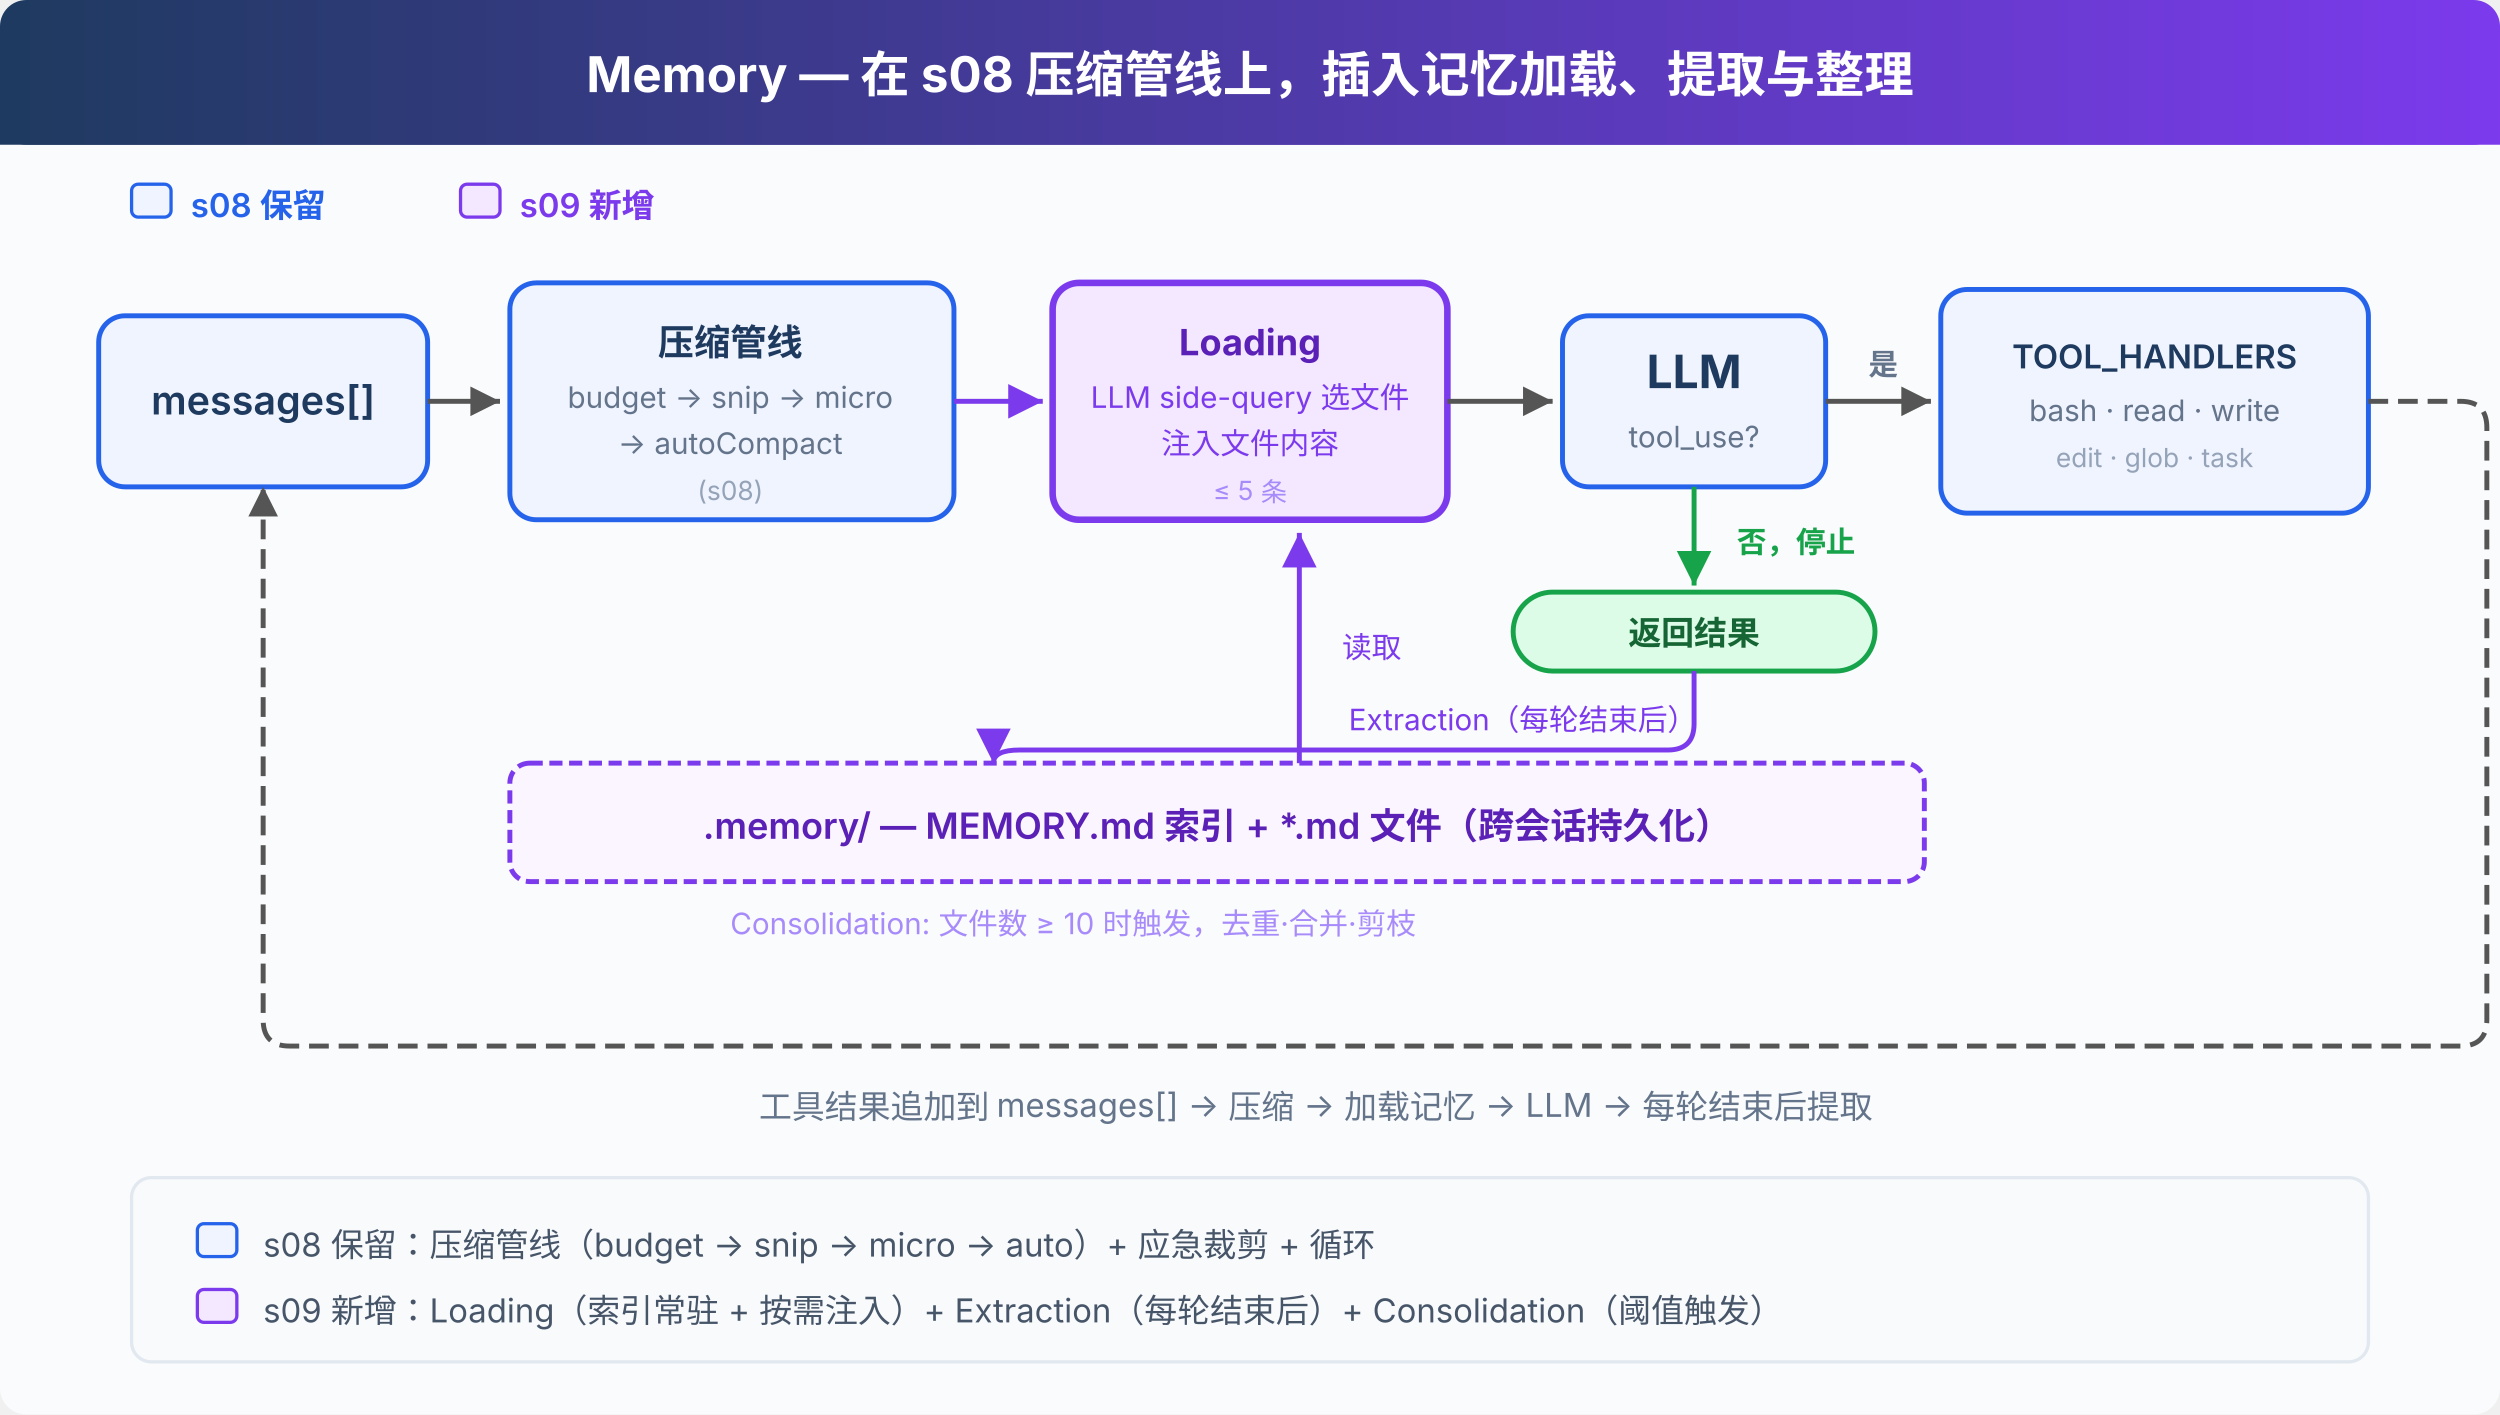
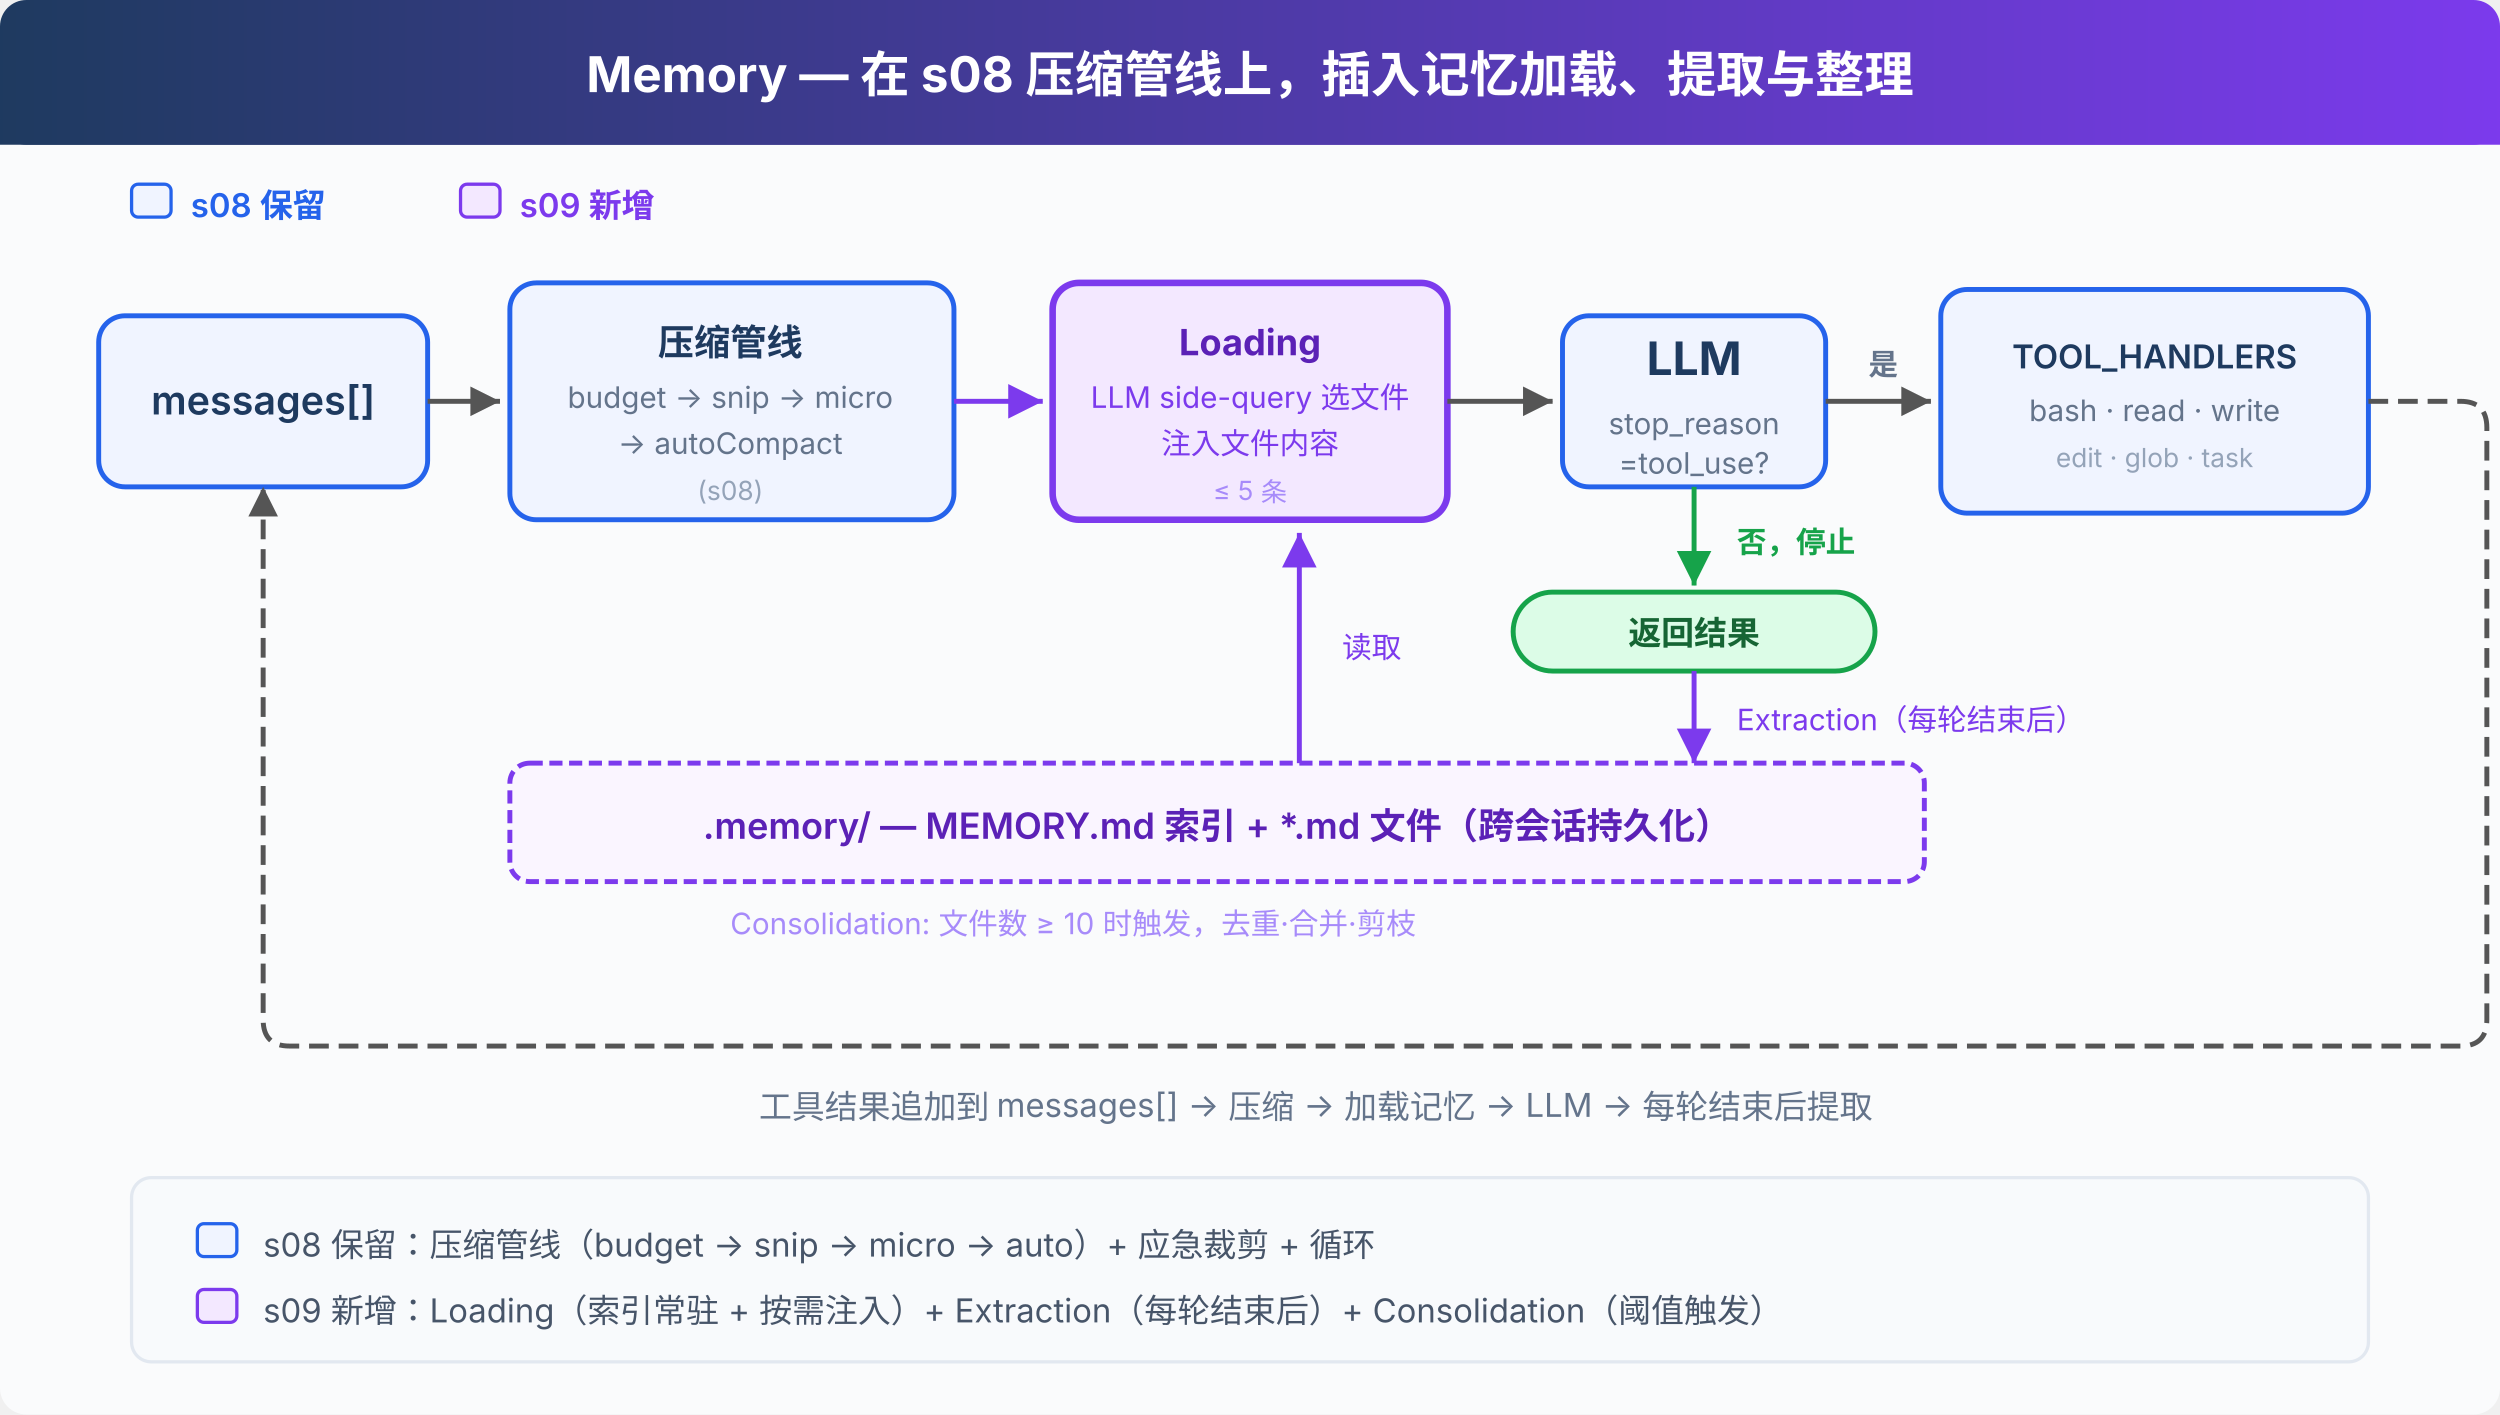
<svg xmlns="http://www.w3.org/2000/svg" viewBox="0 0 760 430" font-family="system-ui, -apple-system, sans-serif">
  <defs>
    <linearGradient id="header" x1="0" y1="0" x2="1" y2="0">
      <stop offset="0%" stop-color="#1e3a5f" />
      <stop offset="100%" stop-color="#7c3aed" />
    </linearGradient>
    <marker id="arrow" viewBox="0 0 10 10" refX="10" refY="5" markerWidth="6" markerHeight="6" orient="auto-start-reverse">
      <path d="M 0 0 L 10 5 L 0 10 z" fill="#555" />
    </marker>
    <marker id="arrow-purple" viewBox="0 0 10 10" refX="10" refY="5" markerWidth="7" markerHeight="7" orient="auto-start-reverse">
      <path d="M 0 0 L 10 5 L 0 10 z" fill="#7c3aed" />
    </marker>
    <marker id="arrow-green" viewBox="0 0 10 10" refX="10" refY="5" markerWidth="7" markerHeight="7" orient="auto-start-reverse">
      <path d="M 0 0 L 10 5 L 0 10 z" fill="#16a34a" />
    </marker>
  </defs>
  <rect width="760" height="430" fill="#fafbfc" rx="8" />
  <rect x="0" y="0" width="760" height="44" fill="url(#header)" rx="8" />
  <rect x="0" y="36" width="760" height="8" fill="url(#header)" />
  <text x="380" y="28" fill="#fff" font-size="15" font-weight="700" text-anchor="middle">Memory — 在 s08 压缩管线上，插入记忆加载、提取与整理</text>
  <rect x="40" y="56" width="12" height="10" rx="2" fill="#f0f4ff" stroke="#2563eb" stroke-width="1" />
  <text x="58" y="66" fill="#2563eb" font-size="10" font-weight="600">s08 保留</text>
  <rect x="140" y="56" width="12" height="10" rx="2" fill="#f3e8ff" stroke="#7c3aed" stroke-width="1" />
  <text x="158" y="66" fill="#7c3aed" font-size="10" font-weight="600">s09 新增</text>
  <rect x="30" y="96" width="100" height="52" rx="8" fill="#f0f4ff" stroke="#2563eb" stroke-width="1.5" />
  <text x="80" y="126" fill="#1e3a5f" font-size="12" font-weight="600" text-anchor="middle">messages[]</text>
  <line x1="130" y1="122" x2="152" y2="122" stroke="#555" stroke-width="1.5" marker-end="url(#arrow)" />
  <rect x="155" y="86" width="135" height="72" rx="8" fill="#f0f4ff" stroke="#2563eb" stroke-width="1.5" />
  <text x="222" y="108" fill="#1e3a5f" font-size="11" font-weight="700" text-anchor="middle">压缩管线</text>
  <text x="222" y="124" fill="#64748b" font-size="9" text-anchor="middle">budget → snip → micro</text>
  <text x="222" y="138" fill="#64748b" font-size="9" text-anchor="middle">→ autoCompact</text>
  <text x="222" y="152" fill="#94a3b8" font-size="8" text-anchor="middle">(s08)</text>
  <line x1="290" y1="122" x2="317" y2="122" stroke="#7c3aed" stroke-width="1.5" marker-end="url(#arrow-purple)" />
  <rect x="320" y="86" width="120" height="72" rx="8" fill="#f3e8ff" stroke="#7c3aed" stroke-width="2" />
  <text x="380" y="108" fill="#5b21b6" font-size="11" font-weight="700" text-anchor="middle">Loading</text>
  <text x="380" y="124" fill="#7c3aed" font-size="9" text-anchor="middle">LLM side-query 选文件</text>
  <text x="380" y="138" fill="#7c3aed" font-size="9" text-anchor="middle">注入文件内容</text>
  <text x="380" y="152" fill="#a78bfa" font-size="8" text-anchor="middle">≤ 5 条</text>
  <line x1="440" y1="122" x2="472" y2="122" stroke="#555" stroke-width="1.5" marker-end="url(#arrow)" />
  <rect x="475" y="96" width="80" height="52" rx="8" fill="#f0f4ff" stroke="#2563eb" stroke-width="1.5" />
-   <text x="515" y="118" fill="#1e3a5f" font-size="14" font-weight="700" text-anchor="middle">LLM</text>
-   <text x="515" y="136" fill="#64748b" font-size="9" text-anchor="middle">tool_use?</text>
+   <text x="515" y="114" fill="#1e3a5f" font-size="14" font-weight="700" text-anchor="middle">LLM</text>
+   <text x="515" y="132" fill="#64748b" font-size="9" text-anchor="middle">stop_reason</text>
+   <text x="515" y="144" fill="#64748b" font-size="9" text-anchor="middle">=tool_use?</text>
  <line x1="515" y1="148" x2="515" y2="178" stroke="#16a34a" stroke-width="1.5" marker-end="url(#arrow-green)" />
  <text x="528" y="168" fill="#16a34a" font-size="9" font-weight="600">否，停止</text>
  <rect x="460" y="180" width="110" height="24" rx="12" fill="#dcfce7" stroke="#16a34a" stroke-width="1.5" />
  <text x="515" y="196" fill="#166534" font-size="10" font-weight="600" text-anchor="middle">返回结果</text>
  <line x1="555" y1="122" x2="587" y2="122" stroke="#555" stroke-width="1.5" marker-end="url(#arrow)" />
  <text x="568" y="114" fill="#64748b" font-size="9" font-weight="600">是</text>
  <rect x="590" y="88" width="130" height="68" rx="8" fill="#f0f4ff" stroke="#2563eb" stroke-width="1.5" />
  <text x="655" y="112" fill="#1e3a5f" font-size="10" font-weight="600" text-anchor="middle">TOOL_HANDLERS</text>
  <text x="655" y="128" fill="#64748b" font-size="9" text-anchor="middle">bash · read · write</text>
  <text x="655" y="142" fill="#94a3b8" font-size="8" text-anchor="middle">edit · glob · task</text>
  <rect x="155" y="232" width="430" height="36" rx="6" fill="#faf5ff" stroke="#7c3aed" stroke-width="1.5" stroke-dasharray="4,2" />
  <text x="370" y="255" fill="#5b21b6" font-size="11" font-weight="600" text-anchor="middle">.memory/ — MEMORY.md 索引 + *.md 文件（跨会话持久化）</text>
  <path d="M 395 232 L 395 162" fill="none" stroke="#7c3aed" stroke-width="1.5" marker-end="url(#arrow-purple)" />
  <text x="408" y="200" fill="#7c3aed" font-size="9">读取</text>
-   <path d="M 515 204 L 515 220 Q 515 228 507 228 L 310 228 Q 302 228 302 232" fill="none" stroke="#7c3aed" stroke-width="1.5" marker-end="url(#arrow-purple)" />
-   <text x="410" y="222" fill="#7c3aed" font-size="9">Extraction（每轮结束后）</text>
+   <path d="M 515 204 L 515 232" fill="none" stroke="#7c3aed" stroke-width="1.5" marker-end="url(#arrow-purple)" />
+   <text x="528" y="222" fill="#7c3aed" font-size="9">Extraction（每轮结束后）</text>
  <text x="222" y="284" fill="#a78bfa" font-size="9">Consolidation: 文件数 ≥ 10 时触发，去重·合并·剪枝</text>
  <path d="M 720 122 L 748 122 Q 756 122 756 130 L 756 310 Q 756 318 748 318 L 88 318 Q 80 318 80 310 L 80 148" fill="none" stroke="#555" stroke-width="1.5" marker-end="url(#arrow)" stroke-dasharray="6,3" />
  <text x="400" y="340" fill="#64748b" font-size="10" text-anchor="middle">工具结果追加到 messages[] → 压缩 → 加载记忆 → LLM → 每轮结束后提取</text>
  <rect x="40" y="358" width="680" height="56" rx="6" fill="#f8fafc" stroke="#e2e8f0" stroke-width="1" />
  <rect x="60" y="372" width="12" height="10" rx="2" fill="#f0f4ff" stroke="#2563eb" stroke-width="1" />
  <text x="80" y="382" fill="#475569" font-size="10">s08 保留：压缩管线（budget → snip → micro → auto）+ 应急裁剪 + 循环</text>
  <rect x="60" y="392" width="12" height="10" rx="2" fill="#f3e8ff" stroke="#7c3aed" stroke-width="1" />
  <text x="80" y="402" fill="#475569" font-size="10">s09 新增：Loading（索引常驻 + 按需注入）+ Extraction（每轮结束后）+ Consolidation（阈值触发）</text>
</svg>
